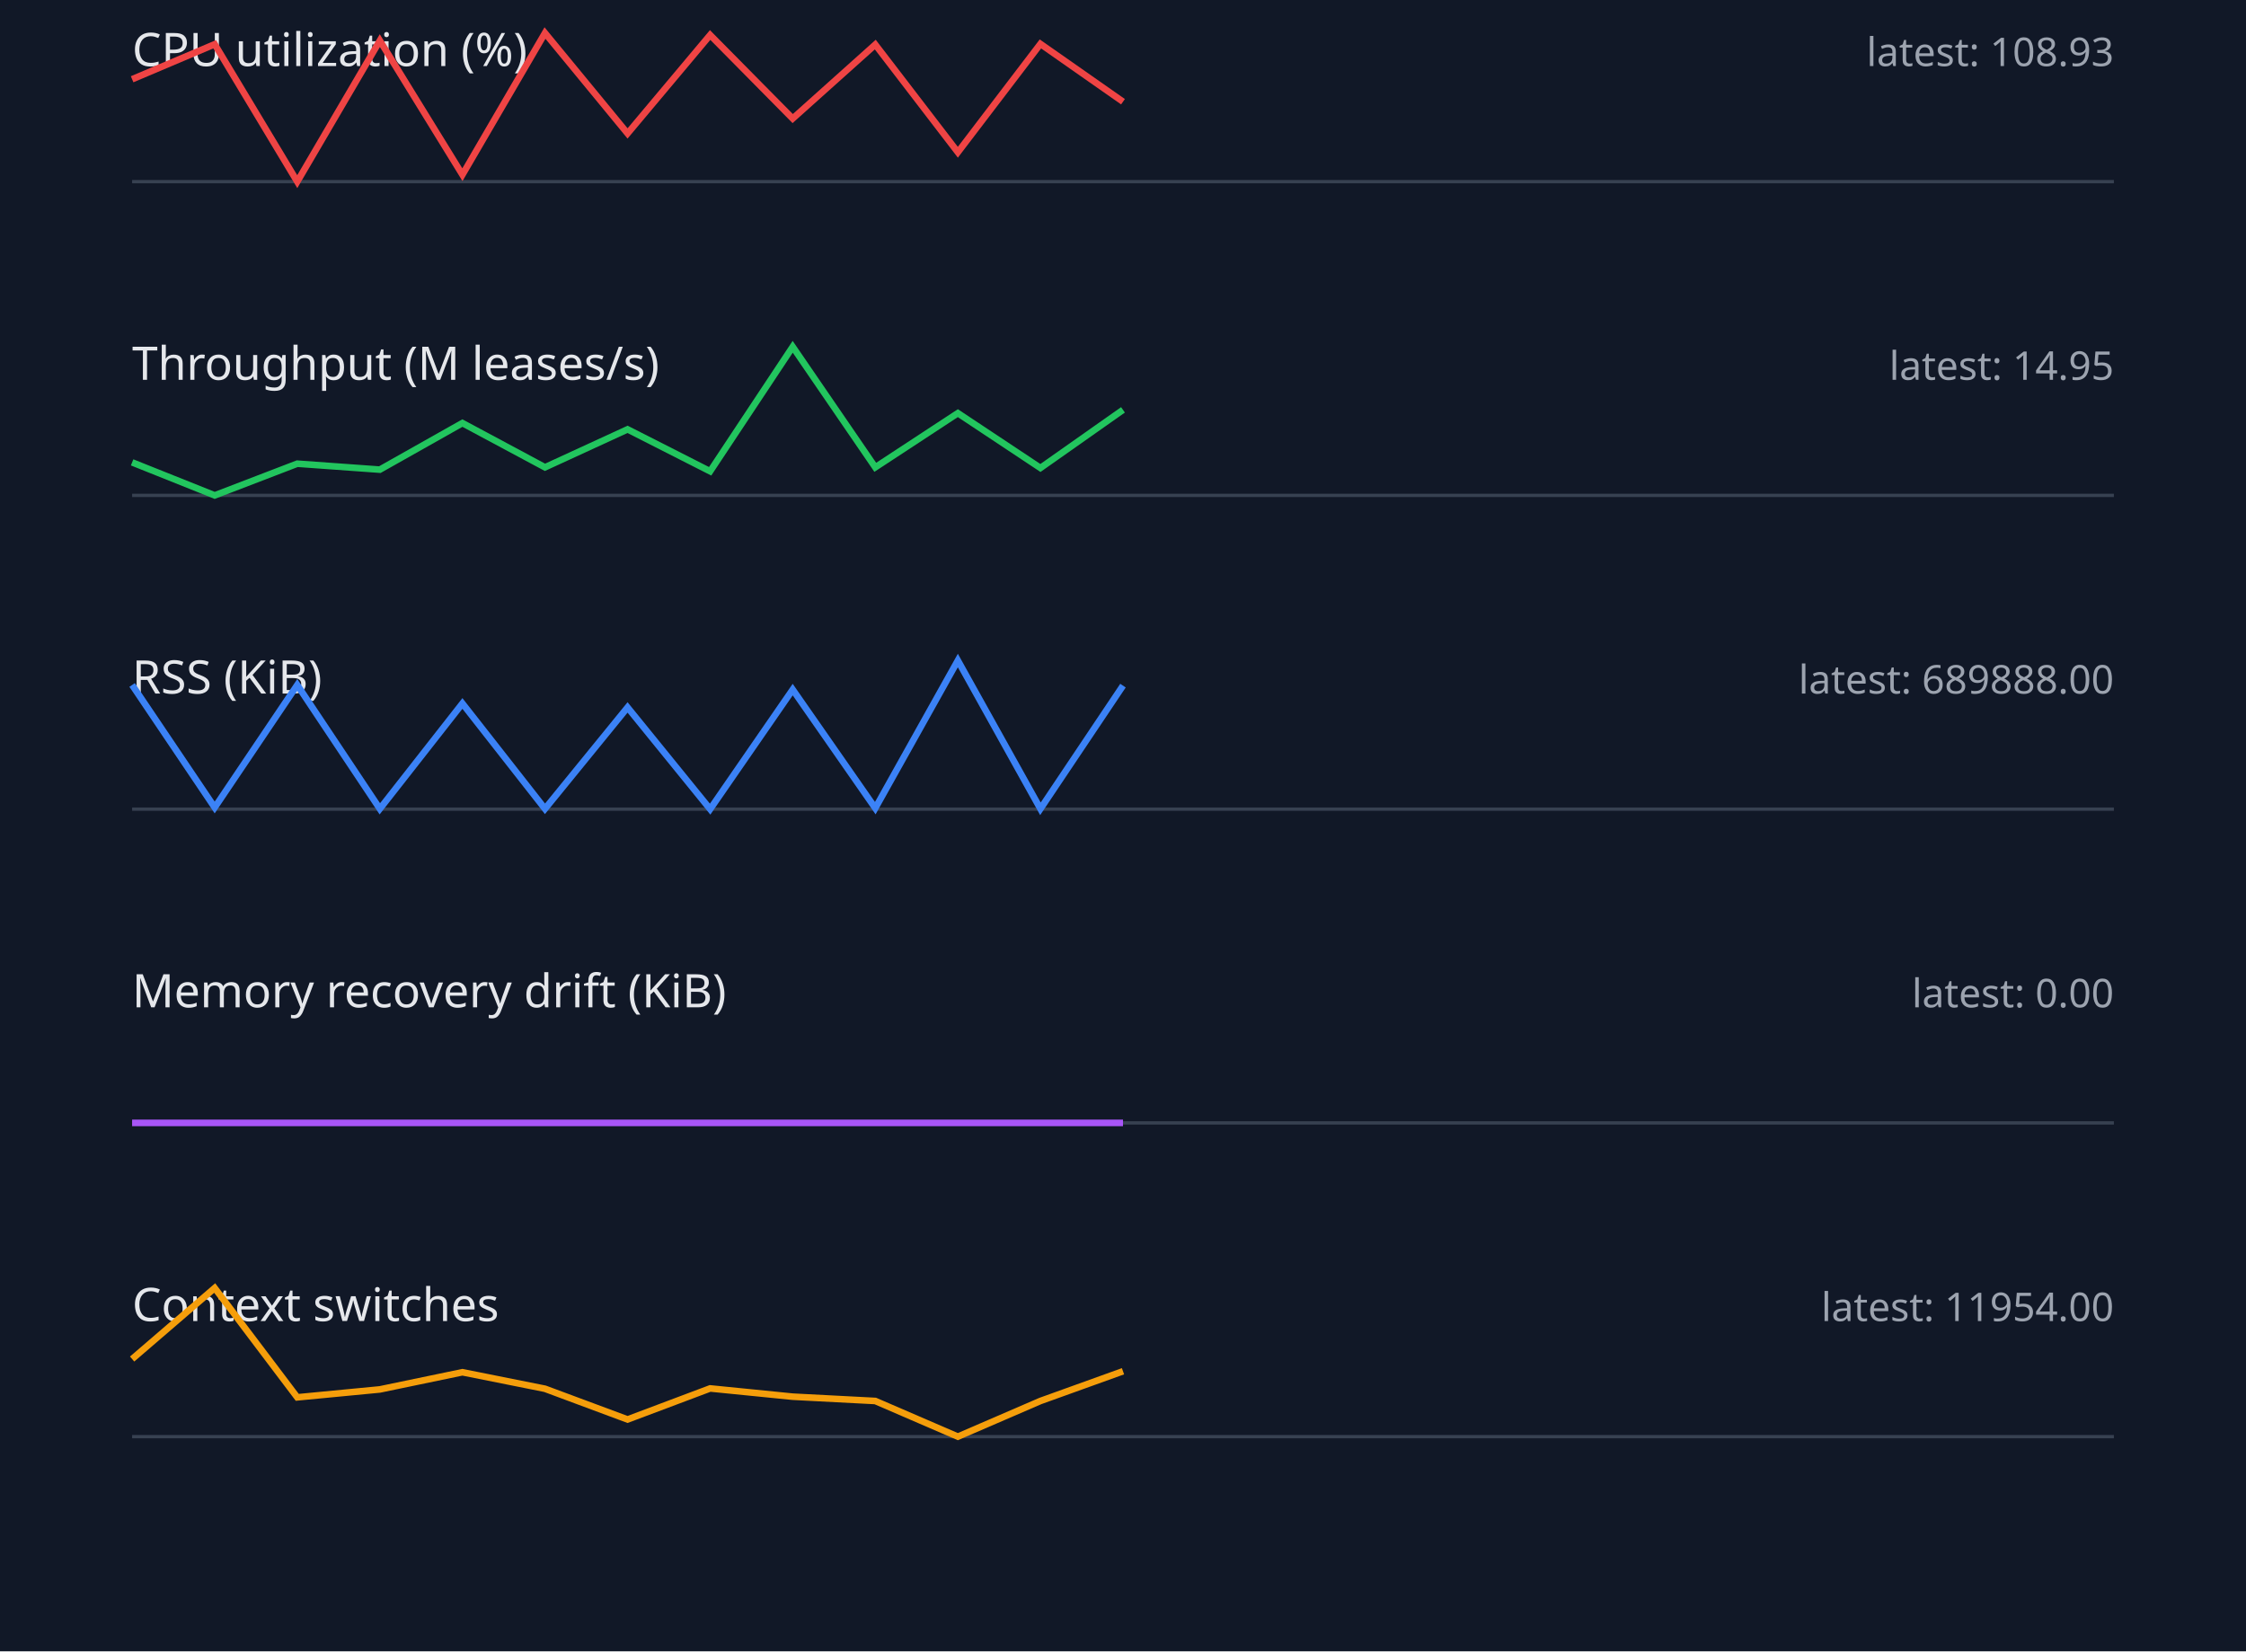
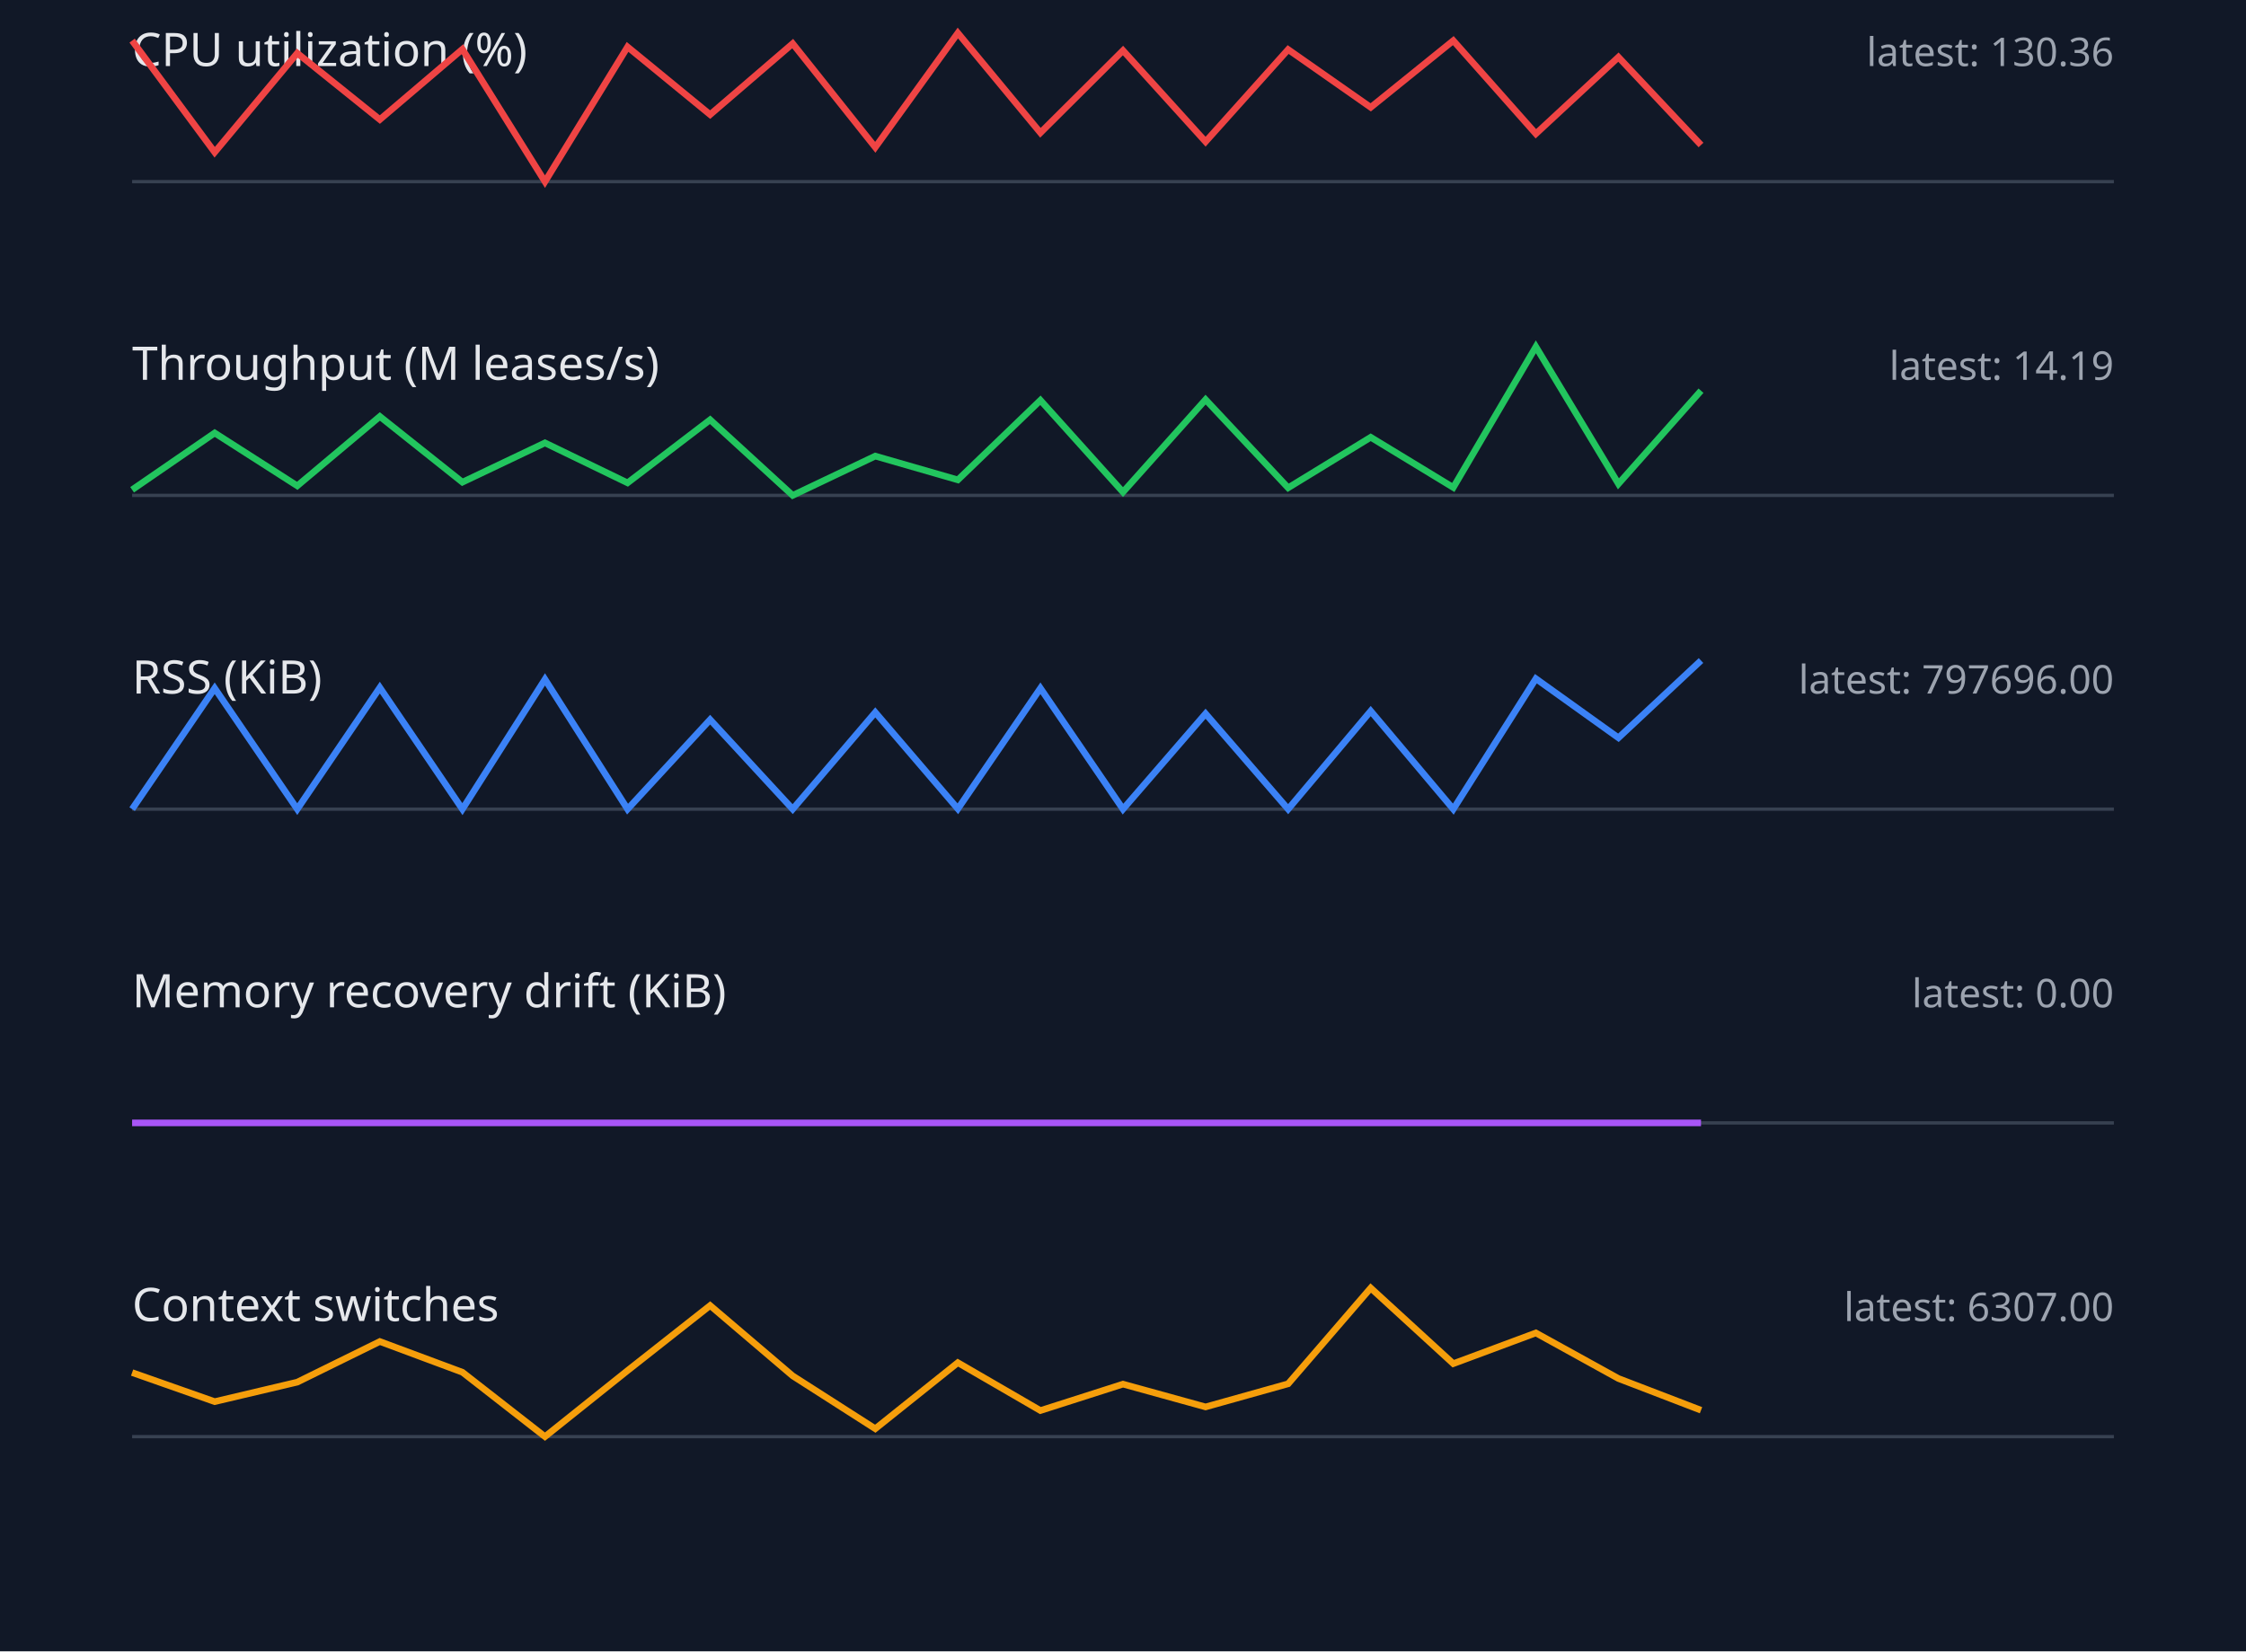
<svg xmlns="http://www.w3.org/2000/svg" width="680" height="500" viewBox="0 0 680 500">
  <style>.label{font:14px sans-serif;fill:#e5e7eb}.value{font:12px sans-serif;fill:#9ca3af}.axis{stroke:#374151}.series{fill:none;stroke-width:2}</style>
  <rect width="100%" height="100%" fill="#111827" />
  <text x="40" y="20" class="label">CPU utilization (%)</text>
-   <text x="640" y="20" text-anchor="end" class="value">latest: 108.93</text>
+   <text x="640" y="20" text-anchor="end" class="value">latest: 130.36</text>
  <line x1="40" y1="55" x2="640" y2="55" class="axis" />
-   <polyline points="40,24.0 65,13.4 90,55.0 115,12.3 140,52.9 165,10.0 190,40.4 215,10.6 240,35.9 265,13.5 290,46.1 315,13.3 340,30.8" stroke="#ef4444" class="series" />
+   <polyline points="40,12.3 65,46.1 90,16.1 115,36.2 140,14.9 165,55.0 190,14.2 215,34.7 240,13.2 265,44.6 290,10.0 315,40.2 340,15.3 365,42.9 390,15.0 415,32.5 440,12.3 465,40.5 490,17.3 515,43.9" stroke="#ef4444" class="series" />
  <text x="40" y="115" class="label">Throughput (M leases/s)</text>
-   <text x="640" y="115" text-anchor="end" class="value">latest: 14.95</text>
+   <text x="640" y="115" text-anchor="end" class="value">latest: 14.19</text>
  <line x1="40" y1="150" x2="640" y2="150" class="axis" />
-   <polyline points="40,140.0 65,150.0 90,140.4 115,142.2 140,128.1 165,141.5 190,130.0 215,142.7 240,105.0 265,141.5 290,125.1 315,141.7 340,124.1" stroke="#22c55e" class="series" />
+   <polyline points="40,148.3 65,131.1 90,147.1 115,126.1 140,146.0 165,134.1 190,146.2 215,127.1 240,150.0 265,138.1 290,145.3 315,121.2 340,149.0 365,121.0 390,147.7 415,132.4 440,147.6 465,105.0 490,146.5 515,118.3" stroke="#22c55e" class="series" />
  <text x="40" y="210" class="label">RSS (KiB)</text>
-   <text x="640" y="210" text-anchor="end" class="value">latest: 689888.00</text>
+   <text x="640" y="210" text-anchor="end" class="value">latest: 797696.00</text>
  <line x1="40" y1="245" x2="640" y2="245" class="axis" />
-   <polyline points="40,207.4 65,244.5 90,207.4 115,244.9 140,213.0 165,244.9 190,214.2 215,245.0 240,208.8 265,244.7 290,200.0 315,244.9 340,207.6" stroke="#3b82f6" class="series" />
+   <polyline points="40,245.0 65,208.4 90,245.0 115,208.2 140,245.0 165,205.7 190,245.0 215,217.9 240,245.0 265,215.7 290,244.9 315,208.4 340,245.0 365,216.1 390,245.0 415,215.3 440,245.0 465,205.5 490,223.4 515,200.0" stroke="#3b82f6" class="series" />
  <text x="40" y="305" class="label">Memory recovery drift (KiB)</text>
  <text x="640" y="305" text-anchor="end" class="value">latest: 0.00</text>
  <line x1="40" y1="340" x2="640" y2="340" class="axis" />
-   <polyline points="40,340.0 65,340.0 90,340.0 115,340.0 140,340.0 165,340.0 190,340.0 215,340.0 240,340.0 265,340.0 290,340.0 315,340.0 340,340.0" stroke="#a855f7" class="series" />
+   <polyline points="40,340.0 65,340.0 90,340.0 115,340.0 140,340.0 165,340.0 190,340.0 215,340.0 240,340.0 265,340.0 290,340.0 315,340.0 340,340.0 365,340.0 390,340.0 415,340.0 440,340.0 465,340.0 490,340.0 515,340.0" stroke="#a855f7" class="series" />
  <text x="40" y="400" class="label">Context switches</text>
-   <text x="640" y="400" text-anchor="end" class="value">latest: 11954.00</text>
+   <text x="640" y="400" text-anchor="end" class="value">latest: 6307.00</text>
  <line x1="40" y1="435" x2="640" y2="435" class="axis" />
-   <polyline points="40,411.5 65,390.0 90,423.1 115,420.7 140,415.5 165,420.5 190,429.8 215,420.4 240,422.9 265,424.2 290,435.0 315,424.2 340,415.2" stroke="#f59e0b" class="series" />
+   <polyline points="40,415.6 65,424.4 90,418.5 115,406.2 140,415.5 165,435.0 190,415.0 215,395.3 240,416.6 265,432.6 290,412.6 315,427.1 340,419.1 365,426.0 390,419.0 415,390.0 440,412.9 465,403.6 490,417.4 515,427.0" stroke="#f59e0b" class="series" />
</svg>
